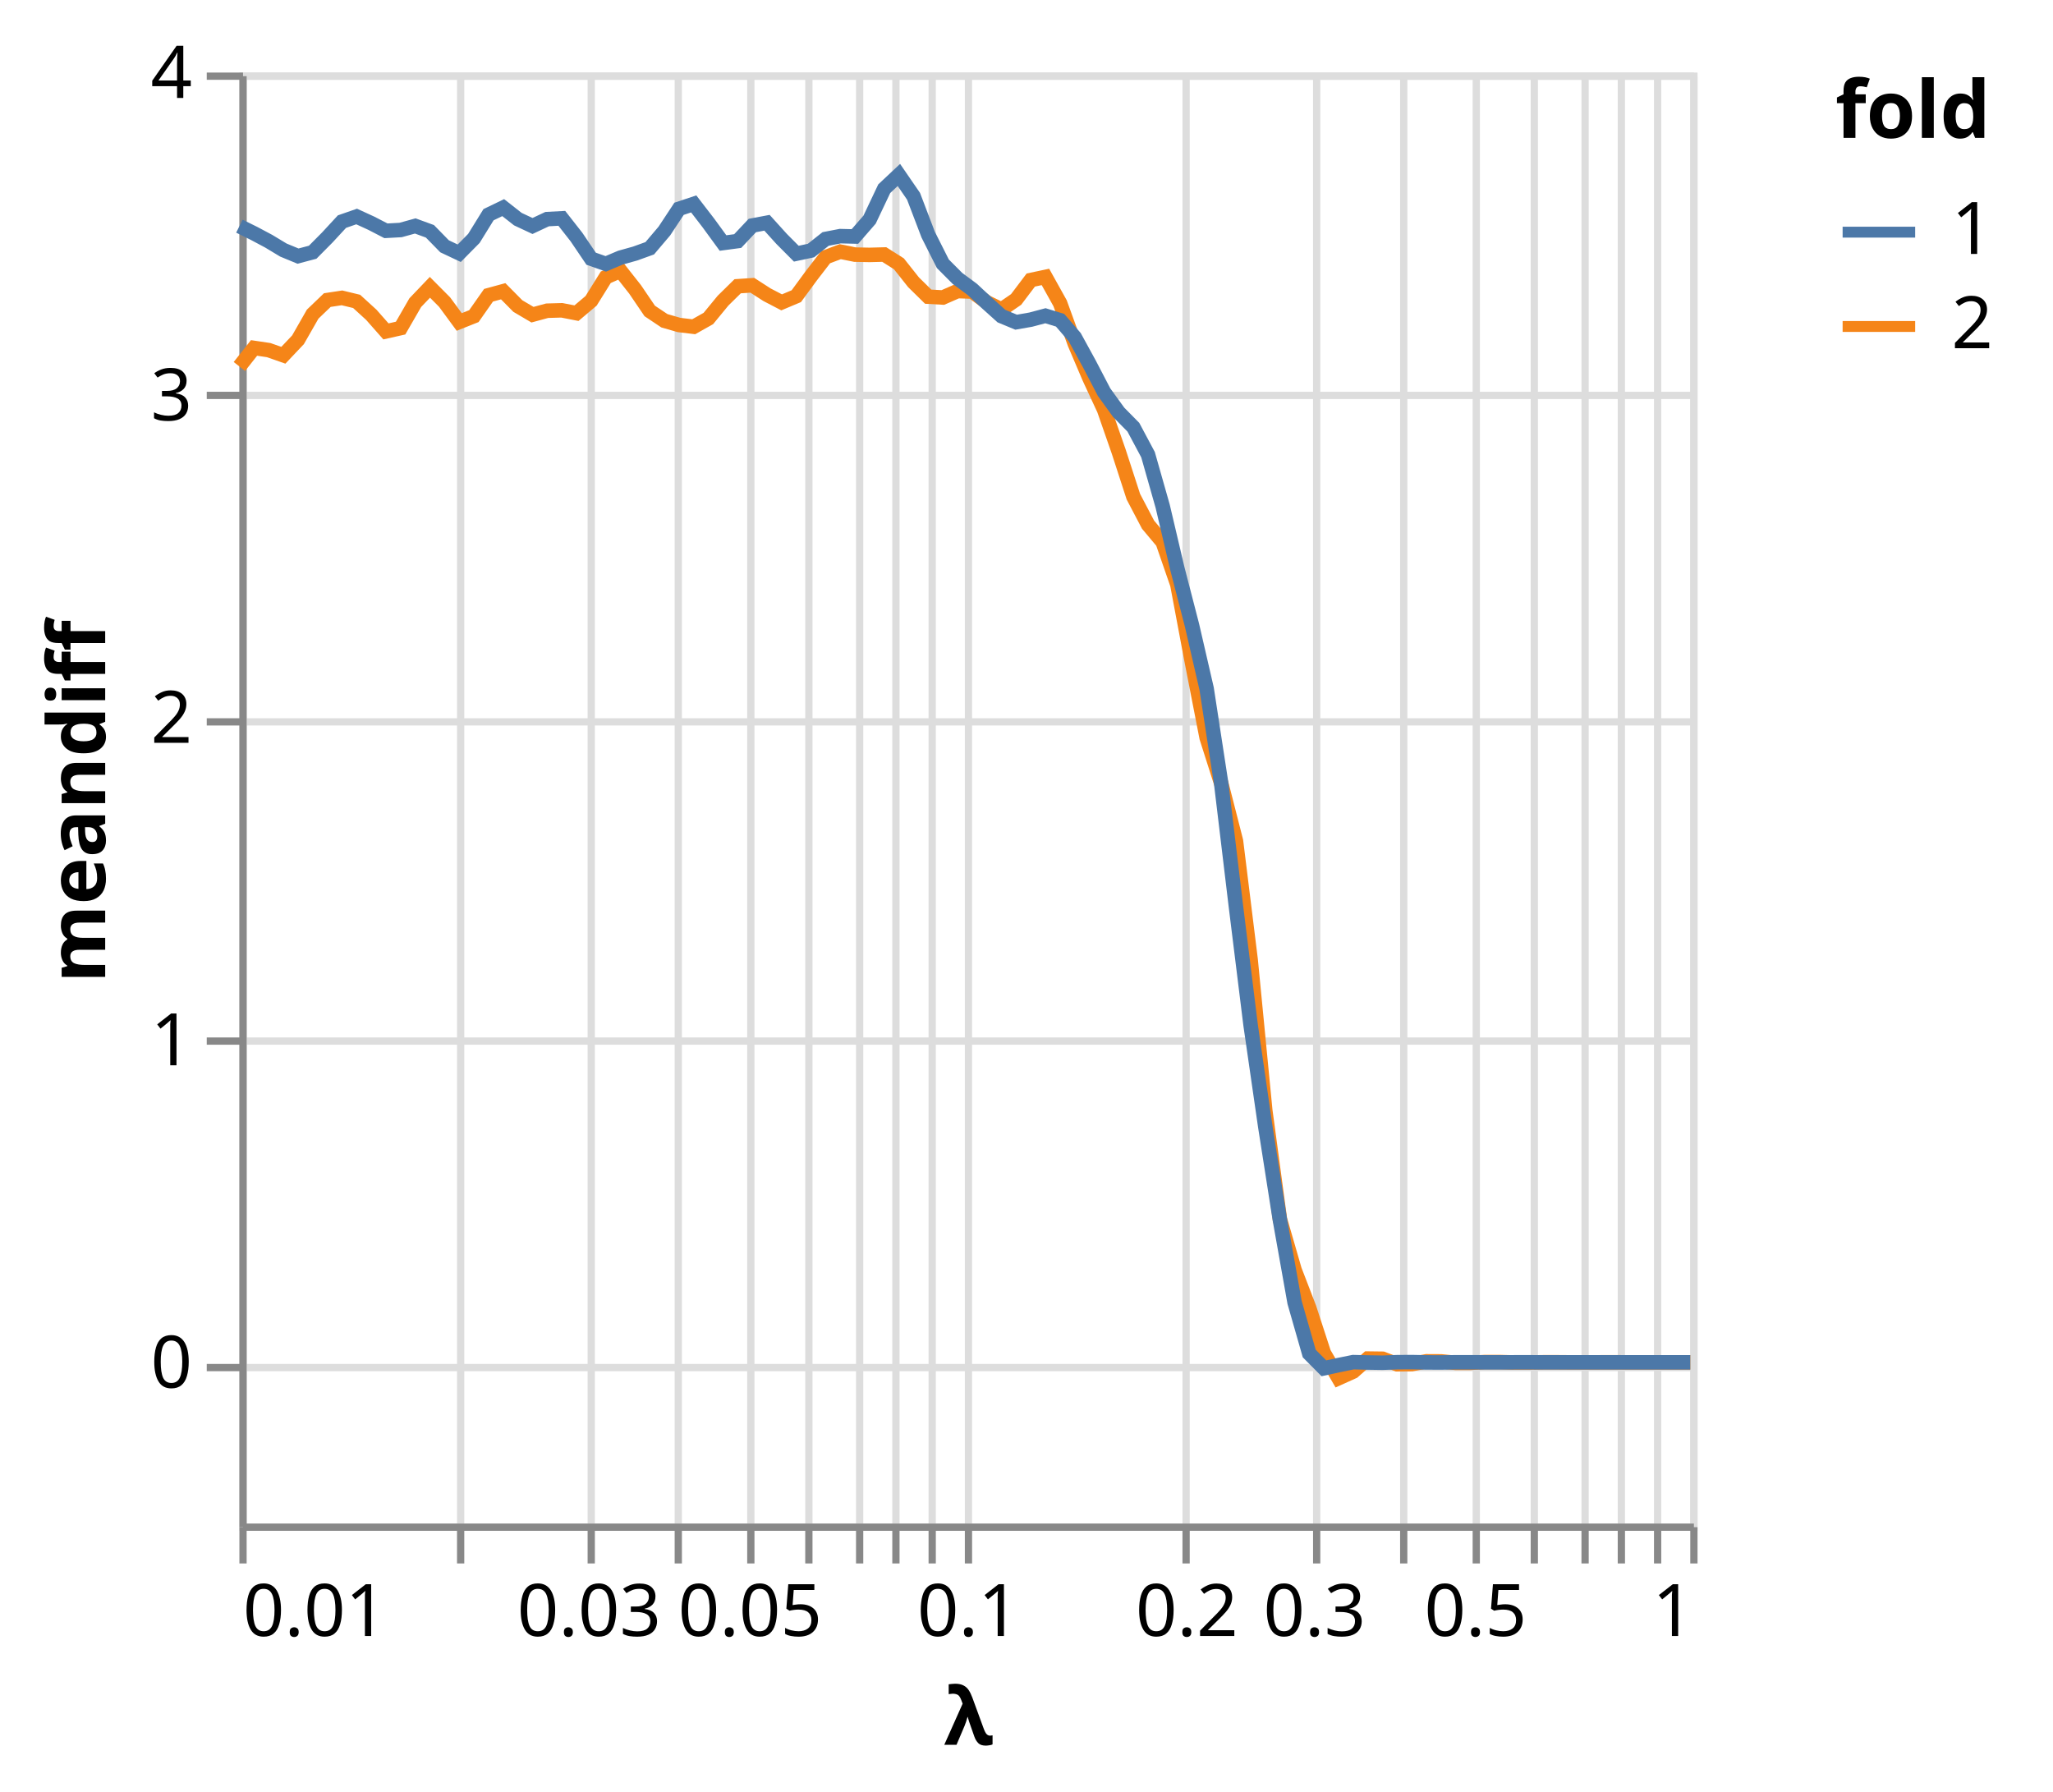
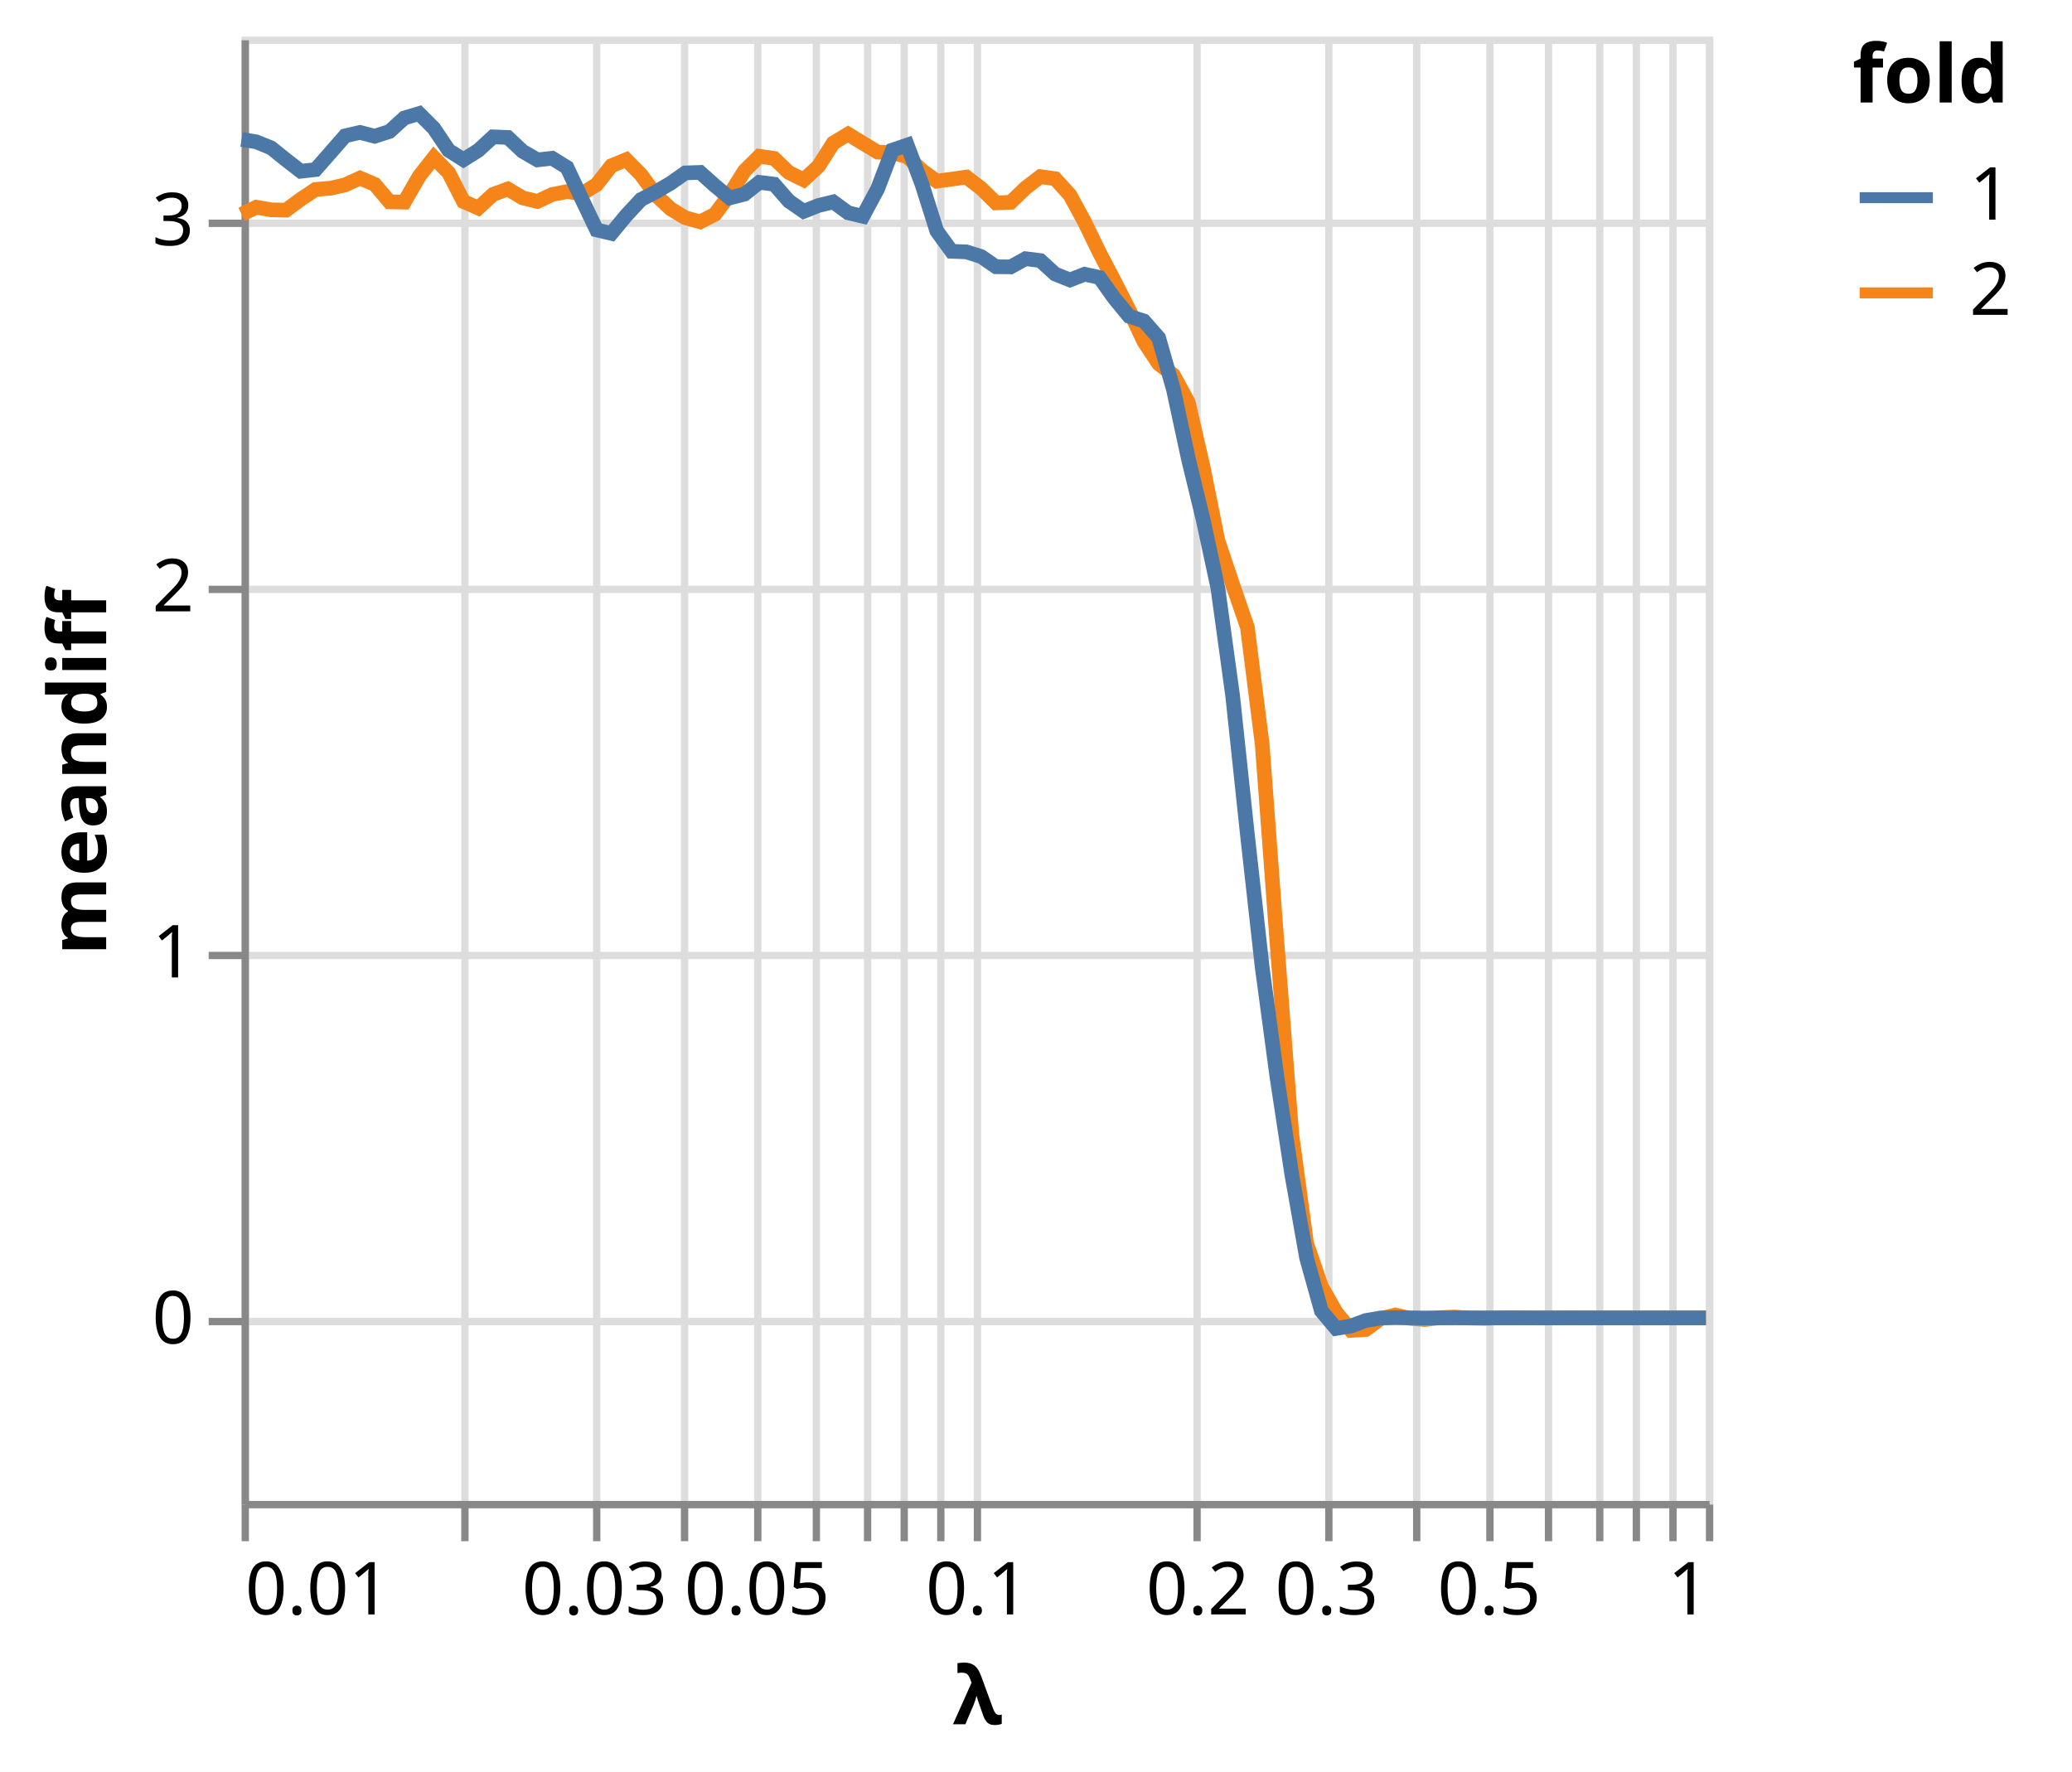
- <svg xmlns="http://www.w3.org/2000/svg" class="marks" width="283" height="247" viewBox="0 0 283 247" version="1.1">
-   <rect width="283" height="247" fill="white" />
-   <g fill="none" stroke-miterlimit="10" transform="translate(33,10)">
+ <svg xmlns="http://www.w3.org/2000/svg" class="marks" width="283" height="242" viewBox="0 0 283 242" version="1.1">
+   <rect width="283" height="242" fill="white" />
+   <g fill="none" stroke-miterlimit="10" transform="translate(33,5)">
    <g class="mark-group role-frame root" role="graphics-object" aria-roledescription="group mark container">
      <g transform="translate(0,0)">
        <path class="background" aria-hidden="true" d="M0.5,0.5h200v200h-200Z" stroke="#ddd" />
        <g>
          <g class="mark-group role-axis" aria-hidden="true">
            <g transform="translate(0.5,200.5)">
              <path class="background" aria-hidden="true" d="M0,0h0v0h0Z" pointer-events="none" />
              <g>
                <g class="mark-rule role-axis-grid" pointer-events="none">
                  <line transform="translate(0,-200)" x2="0" y2="200" stroke="#ddd" stroke-width="1" opacity="1" />
                  <line transform="translate(30,-200)" x2="0" y2="200" stroke="#ddd" stroke-width="1" opacity="1" />
                  <line transform="translate(48,-200)" x2="0" y2="200" stroke="#ddd" stroke-width="1" opacity="1" />
                  <line transform="translate(60,-200)" x2="0" y2="200" stroke="#ddd" stroke-width="1" opacity="1" />
                  <line transform="translate(70,-200)" x2="0" y2="200" stroke="#ddd" stroke-width="1" opacity="1" />
                  <line transform="translate(78,-200)" x2="0" y2="200" stroke="#ddd" stroke-width="1" opacity="1" />
                  <line transform="translate(85,-200)" x2="0" y2="200" stroke="#ddd" stroke-width="1" opacity="1" />
                  <line transform="translate(90,-200)" x2="0" y2="200" stroke="#ddd" stroke-width="1" opacity="1" />
                  <line transform="translate(95,-200)" x2="0" y2="200" stroke="#ddd" stroke-width="1" opacity="1" />
                  <line transform="translate(100,-200)" x2="0" y2="200" stroke="#ddd" stroke-width="1" opacity="1" />
                  <line transform="translate(130,-200)" x2="0" y2="200" stroke="#ddd" stroke-width="1" opacity="1" />
                  <line transform="translate(148,-200)" x2="0" y2="200" stroke="#ddd" stroke-width="1" opacity="1" />
                  <line transform="translate(160,-200)" x2="0" y2="200" stroke="#ddd" stroke-width="1" opacity="1" />
                  <line transform="translate(170,-200)" x2="0" y2="200" stroke="#ddd" stroke-width="1" opacity="1" />
                  <line transform="translate(178,-200)" x2="0" y2="200" stroke="#ddd" stroke-width="1" opacity="1" />
                  <line transform="translate(185,-200)" x2="0" y2="200" stroke="#ddd" stroke-width="1" opacity="1" />
                  <line transform="translate(190,-200)" x2="0" y2="200" stroke="#ddd" stroke-width="1" opacity="1" />
                  <line transform="translate(195,-200)" x2="0" y2="200" stroke="#ddd" stroke-width="1" opacity="1" />
                  <line transform="translate(200,-200)" x2="0" y2="200" stroke="#ddd" stroke-width="1" opacity="1" />
                </g>
              </g>
              <path class="foreground" aria-hidden="true" d="" pointer-events="none" display="none" />
            </g>
          </g>
          <g class="mark-group role-axis" aria-hidden="true">
            <g transform="translate(0.5,0.5)">
              <path class="background" aria-hidden="true" d="M0,0h0v0h0Z" pointer-events="none" />
              <g>
                <g class="mark-rule role-axis-grid" pointer-events="none">
-                   <line transform="translate(0,178)" x2="200" y2="0" stroke="#ddd" stroke-width="1" opacity="1" />
-                   <line transform="translate(0,133)" x2="200" y2="0" stroke="#ddd" stroke-width="1" opacity="1" />
-                   <line transform="translate(0,89)" x2="200" y2="0" stroke="#ddd" stroke-width="1" opacity="1" />
-                   <line transform="translate(0,44)" x2="200" y2="0" stroke="#ddd" stroke-width="1" opacity="1" />
-                   <line transform="translate(0,0)" x2="200" y2="0" stroke="#ddd" stroke-width="1" opacity="1" />
+                   <line transform="translate(0,175)" x2="200" y2="0" stroke="#ddd" stroke-width="1" opacity="1" />
+                   <line transform="translate(0,125)" x2="200" y2="0" stroke="#ddd" stroke-width="1" opacity="1" />
+                   <line transform="translate(0,75)" x2="200" y2="0" stroke="#ddd" stroke-width="1" opacity="1" />
+                   <line transform="translate(0,25)" x2="200" y2="0" stroke="#ddd" stroke-width="1" opacity="1" />
                </g>
              </g>
              <path class="foreground" aria-hidden="true" d="" pointer-events="none" display="none" />
            </g>
          </g>
          <g class="mark-group role-axis" role="graphics-symbol" aria-roledescription="axis" aria-label="X-axis titled 'λ' for a log scale with values from 0.01 to 1">
            <g transform="translate(0.5,200.5)">
              <path class="background" aria-hidden="true" d="M0,0h0v0h0Z" pointer-events="none" />
              <g>
                <g class="mark-rule role-axis-tick" pointer-events="none">
                  <line transform="translate(0,0)" x2="0" y2="5" stroke="#888" stroke-width="1" opacity="1" />
                  <line transform="translate(30,0)" x2="0" y2="5" stroke="#888" stroke-width="1" opacity="1" />
                  <line transform="translate(48,0)" x2="0" y2="5" stroke="#888" stroke-width="1" opacity="1" />
                  <line transform="translate(60,0)" x2="0" y2="5" stroke="#888" stroke-width="1" opacity="1" />
                  <line transform="translate(70,0)" x2="0" y2="5" stroke="#888" stroke-width="1" opacity="1" />
                  <line transform="translate(78,0)" x2="0" y2="5" stroke="#888" stroke-width="1" opacity="1" />
                  <line transform="translate(85,0)" x2="0" y2="5" stroke="#888" stroke-width="1" opacity="1" />
                  <line transform="translate(90,0)" x2="0" y2="5" stroke="#888" stroke-width="1" opacity="1" />
                  <line transform="translate(95,0)" x2="0" y2="5" stroke="#888" stroke-width="1" opacity="1" />
                  <line transform="translate(100,0)" x2="0" y2="5" stroke="#888" stroke-width="1" opacity="1" />
                  <line transform="translate(130,0)" x2="0" y2="5" stroke="#888" stroke-width="1" opacity="1" />
                  <line transform="translate(148,0)" x2="0" y2="5" stroke="#888" stroke-width="1" opacity="1" />
                  <line transform="translate(160,0)" x2="0" y2="5" stroke="#888" stroke-width="1" opacity="1" />
                  <line transform="translate(170,0)" x2="0" y2="5" stroke="#888" stroke-width="1" opacity="1" />
                  <line transform="translate(178,0)" x2="0" y2="5" stroke="#888" stroke-width="1" opacity="1" />
                  <line transform="translate(185,0)" x2="0" y2="5" stroke="#888" stroke-width="1" opacity="1" />
                  <line transform="translate(190,0)" x2="0" y2="5" stroke="#888" stroke-width="1" opacity="1" />
                  <line transform="translate(195,0)" x2="0" y2="5" stroke="#888" stroke-width="1" opacity="1" />
                  <line transform="translate(200,0)" x2="0" y2="5" stroke="#888" stroke-width="1" opacity="1" />
                </g>
                <g class="mark-text role-axis-label" pointer-events="none">
                  <text text-anchor="start" transform="translate(0,15)" font-family="sans-serif" font-size="10px" fill="#000" opacity="1">0.01</text>
                  <text text-anchor="middle" transform="translate(30.103,15)" font-family="sans-serif" font-size="10px" fill="#000" opacity="0">0.02</text>
                  <text text-anchor="middle" transform="translate(47.71213,15)" font-family="sans-serif" font-size="10px" fill="#000" opacity="1">0.03</text>
                  <text text-anchor="middle" transform="translate(60.206,15)" font-family="sans-serif" font-size="10px" fill="#000" opacity="0">0.04</text>
                  <text text-anchor="middle" transform="translate(69.897,15)" font-family="sans-serif" font-size="10px" fill="#000" opacity="1">0.05</text>
                  <text text-anchor="middle" transform="translate(77.81513,15)" font-family="sans-serif" font-size="10px" fill="#000" opacity="1" />
                  <text text-anchor="middle" transform="translate(84.5098,15)" font-family="sans-serif" font-size="10px" fill="#000" opacity="1" />
                  <text text-anchor="middle" transform="translate(90.309,15)" font-family="sans-serif" font-size="10px" fill="#000" opacity="1" />
                  <text text-anchor="middle" transform="translate(95.42425,15)" font-family="sans-serif" font-size="10px" fill="#000" opacity="1" />
                  <text text-anchor="middle" transform="translate(100,15)" font-family="sans-serif" font-size="10px" fill="#000" opacity="1">0.1</text>
                  <text text-anchor="middle" transform="translate(130.103,15)" font-family="sans-serif" font-size="10px" fill="#000" opacity="1">0.2</text>
                  <text text-anchor="middle" transform="translate(147.7121,15)" font-family="sans-serif" font-size="10px" fill="#000" opacity="1">0.3</text>
                  <text text-anchor="middle" transform="translate(160.206,15)" font-family="sans-serif" font-size="10px" fill="#000" opacity="0">0.4</text>
                  <text text-anchor="middle" transform="translate(169.897,15)" font-family="sans-serif" font-size="10px" fill="#000" opacity="1">0.5</text>
                  <text text-anchor="middle" transform="translate(177.8151,15)" font-family="sans-serif" font-size="10px" fill="#000" opacity="1" />
                  <text text-anchor="middle" transform="translate(184.5098,15)" font-family="sans-serif" font-size="10px" fill="#000" opacity="1" />
                  <text text-anchor="middle" transform="translate(190.309,15)" font-family="sans-serif" font-size="10px" fill="#000" opacity="1" />
                  <text text-anchor="middle" transform="translate(195.4243,15)" font-family="sans-serif" font-size="10px" fill="#000" opacity="1" />
                  <text text-anchor="end" transform="translate(200,15)" font-family="sans-serif" font-size="10px" fill="#000" opacity="1">1</text>
                </g>
                <g class="mark-rule role-axis-domain" pointer-events="none">
                  <line transform="translate(0,0)" x2="200" y2="0" stroke="#888" stroke-width="1" opacity="1" />
                </g>
                <g class="mark-text role-axis-title" pointer-events="none">
                  <text text-anchor="middle" transform="translate(100,30)" font-family="sans-serif" font-size="11px" font-weight="bold" fill="#000" opacity="1">λ</text>
                </g>
              </g>
              <path class="foreground" aria-hidden="true" d="" pointer-events="none" display="none" />
            </g>
          </g>
          <g class="mark-group role-axis" role="graphics-symbol" aria-roledescription="axis" aria-label="Y-axis titled 'meandiff' for a linear scale with values from -1 to 4">
            <g transform="translate(0.5,0.5)">
              <path class="background" aria-hidden="true" d="M0,0h0v0h0Z" pointer-events="none" />
              <g>
                <g class="mark-rule role-axis-tick" pointer-events="none">
-                   <line transform="translate(0,178)" x2="-5" y2="0" stroke="#888" stroke-width="1" opacity="1" />
-                   <line transform="translate(0,133)" x2="-5" y2="0" stroke="#888" stroke-width="1" opacity="1" />
-                   <line transform="translate(0,89)" x2="-5" y2="0" stroke="#888" stroke-width="1" opacity="1" />
-                   <line transform="translate(0,44)" x2="-5" y2="0" stroke="#888" stroke-width="1" opacity="1" />
-                   <line transform="translate(0,0)" x2="-5" y2="0" stroke="#888" stroke-width="1" opacity="1" />
+                   <line transform="translate(0,175)" x2="-5" y2="0" stroke="#888" stroke-width="1" opacity="1" />
+                   <line transform="translate(0,125)" x2="-5" y2="0" stroke="#888" stroke-width="1" opacity="1" />
+                   <line transform="translate(0,75)" x2="-5" y2="0" stroke="#888" stroke-width="1" opacity="1" />
+                   <line transform="translate(0,25)" x2="-5" y2="0" stroke="#888" stroke-width="1" opacity="1" />
                </g>
                <g class="mark-text role-axis-label" pointer-events="none">
-                   <text text-anchor="end" transform="translate(-7,180.7778)" font-family="sans-serif" font-size="10px" fill="#000" opacity="1">0</text>
-                   <text text-anchor="end" transform="translate(-7,136.3333)" font-family="sans-serif" font-size="10px" fill="#000" opacity="1">1</text>
-                   <text text-anchor="end" transform="translate(-7,91.88889)" font-family="sans-serif" font-size="10px" fill="#000" opacity="1">2</text>
-                   <text text-anchor="end" transform="translate(-7,47.44444)" font-family="sans-serif" font-size="10px" fill="#000" opacity="1">3</text>
-                   <text text-anchor="end" transform="translate(-7,3)" font-family="sans-serif" font-size="10px" fill="#000" opacity="1">4</text>
+                   <text text-anchor="end" transform="translate(-7,178)" font-family="sans-serif" font-size="10px" fill="#000" opacity="1">0</text>
+                   <text text-anchor="end" transform="translate(-7,128)" font-family="sans-serif" font-size="10px" fill="#000" opacity="1">1</text>
+                   <text text-anchor="end" transform="translate(-7,78)" font-family="sans-serif" font-size="10px" fill="#000" opacity="1">2</text>
+                   <text text-anchor="end" transform="translate(-7,28)" font-family="sans-serif" font-size="10px" fill="#000" opacity="1">3</text>
                </g>
                <g class="mark-rule role-axis-domain" pointer-events="none">
                  <line transform="translate(0,200)" x2="0" y2="-200" stroke="#888" stroke-width="1" opacity="1" />
                </g>
                <g class="mark-text role-axis-title" pointer-events="none">
                  <text text-anchor="middle" transform="translate(-17,100) rotate(-90) translate(0,-2)" font-family="sans-serif" font-size="11px" font-weight="bold" fill="#000" opacity="1">meandiff</text>
                </g>
              </g>
              <path class="foreground" aria-hidden="true" d="" pointer-events="none" display="none" />
            </g>
          </g>
          <g class="mark-group role-scope pathgroup" role="graphics-object" aria-roledescription="group mark container">
            <g transform="translate(0,0)">
              <path class="background" aria-hidden="true" d="M0,0h200v200h-200Z" />
              <g>
                <g class="mark-line role-mark marks" role="graphics-object" aria-roledescription="line mark container">
-                   <path aria-label="λ: 0.01; meandiff: 3.08842889412; fold: 2" role="graphics-symbol" aria-roledescription="line mark" d="M0,40.514L2.02,37.958L4.04,38.259L6.061,38.967L8.081,36.832L10.101,33.299L12.121,31.361L14.141,31.056L16.162,31.544L18.182,33.388L20.202,35.678L22.222,35.223L24.242,31.717L26.263,29.602L28.283,31.634L30.303,34.38L32.323,33.575L34.343,30.695L36.364,30.144L38.384,32.186L40.404,33.377L42.424,32.828L44.444,32.771L46.465,33.166L48.485,31.462L50.505,28.216L52.525,27.324L54.545,29.888L56.566,32.863L58.586,34.213L60.606,34.795L62.626,35.037L64.646,33.9L66.667,31.44L68.687,29.455L70.707,29.321L72.727,30.623L74.747,31.675L76.768,30.824L78.788,28.072L80.808,25.449L82.828,24.688L84.848,25.095L86.869,25.134L88.889,25.082L90.909,26.36L92.929,28.907L94.949,30.892L96.97,31.006L98.99,30.12L101.01,30.19L103.03,31.67L105.051,32.663L107.071,31.274L109.091,28.599L111.111,28.171L113.131,31.799L115.152,37.364L117.172,42.102L119.192,46.451L121.212,52.246L123.232,58.463L125.253,62.314L127.273,64.723L129.293,70.564L131.313,81.313L133.333,91.681L135.354,98.022L137.374,105.922L139.394,122.269L141.414,143.076L143.434,158.068L145.455,165.051L147.475,170.296L149.495,176.502L151.515,179.961L153.535,179.053L155.556,177.26L157.576,177.286L159.596,178.042L161.616,178.024L163.636,177.639L165.657,177.649L167.677,177.851L169.697,177.846L171.717,177.739L173.737,177.742L175.758,177.798L177.778,177.797L179.798,177.767L181.818,177.768L183.838,177.783L185.859,177.783L187.879,177.775L189.899,177.775L191.919,177.779L193.939,177.779L195.96,177.777L197.98,177.777L200,177.778" stroke="#f58518" stroke-width="2" />
+                   <path aria-label="λ: 0.01; meandiff: 3.01456265313; fold: 2" role="graphics-symbol" aria-roledescription="line mark" d="M0,24.272L2.02,23.3L4.04,23.656L6.061,23.705L8.081,22.213L10.101,20.87L12.121,20.713L14.141,20.251L16.162,19.325L18.182,20.177L20.202,22.567L22.222,22.607L24.242,19.09L26.263,16.518L28.283,18.6L30.303,22.52L32.323,23.411L34.343,21.547L36.364,20.815L38.384,22.025L40.404,22.512L42.424,21.556L44.444,21.169L46.465,21.459L48.485,20.213L50.505,17.636L52.525,16.81L54.545,18.847L56.566,21.631L58.586,23.517L60.606,24.744L62.626,25.295L64.646,24.278L66.667,21.552L68.687,18.342L70.707,16.34L72.727,16.632L74.747,18.566L76.768,19.565L78.788,17.706L80.808,14.533L82.828,13.317L84.848,14.554L86.869,15.777L88.889,15.846L90.909,16.392L92.929,18.289L94.949,19.744L96.97,19.468L98.99,19.184L101.01,20.728L103.03,22.711L105.051,22.628L107.071,20.674L109.091,19.124L111.111,19.406L113.131,21.63L115.152,25.346L117.172,29.524L119.192,33.371L121.212,37.345L123.232,41.627L125.253,44.684L127.273,46.237L129.293,49.945L131.313,58.722L133.333,68.792L135.354,74.822L137.374,80.691L139.394,96.657L141.414,123.754L143.434,149.878L145.455,164.807L147.475,170.712L149.495,174.242L151.515,176.705L153.535,176.584L155.556,175.107L157.576,174.605L159.596,175.059L161.616,175.224L163.636,174.968L165.657,174.881L167.677,175.017L169.697,175.063L171.717,174.991L173.737,174.967L175.758,175.005L177.778,175.017L179.798,174.998L181.818,174.991L183.838,175.001L185.859,175.005L187.879,174.999L189.899,174.997L191.919,175L193.939,175.001L195.96,175L197.98,174.999L200,175" stroke="#f58518" stroke-width="2" />
                </g>
              </g>
              <path class="foreground" aria-hidden="true" d="" display="none" />
            </g>
            <g transform="translate(0,0)">
              <path class="background" aria-hidden="true" d="M0,0h200v200h-200Z" />
              <g>
                <g class="mark-line role-mark marks" role="graphics-object" aria-roledescription="line mark container">
-                   <path aria-label="λ: 0.01; meandiff: 3.52364072643; fold: 1" role="graphics-symbol" aria-roledescription="line mark" d="M0,21.172L2.02,22.172L4.04,23.247L6.061,24.466L8.081,25.301L10.101,24.767L12.121,22.73L14.141,20.544L16.162,19.842L18.182,20.769L20.202,21.813L22.222,21.702L24.242,21.144L26.263,21.883L28.283,23.95L30.303,24.905L32.323,22.862L34.343,19.594L36.364,18.618L38.384,20.204L40.404,21.15L42.424,20.202L44.444,20.095L46.465,22.674L48.485,25.659L50.505,26.37L52.525,25.514L54.545,24.949L56.566,24.22L58.586,21.839L60.606,18.778L62.626,18.106L64.646,20.728L66.667,23.497L68.687,23.227L70.707,21.085L72.727,20.704L74.747,22.936L76.768,24.967L78.788,24.536L80.808,22.939L82.828,22.548L84.848,22.597L86.869,20.275L88.889,16.012L90.909,14.115L92.929,17.053L94.949,22.345L96.97,26.356L98.99,28.383L101.01,29.876L103.03,31.752L105.051,33.573L107.071,34.41L109.091,34.057L111.111,33.519L113.131,34.139L115.152,36.486L117.172,40.175L119.192,44.051L121.212,46.839L123.232,48.888L125.253,52.674L127.273,59.78L129.293,68.369L131.313,76.182L133.333,84.939L135.354,98.105L137.374,114.976L139.394,131.306L141.414,145.277L143.434,158.166L145.455,169.517L147.475,176.567L149.495,178.601L151.515,178.162L153.535,177.751L155.556,177.801L157.576,177.833L159.596,177.759L161.616,177.746L163.636,177.789L165.657,177.795L167.677,177.772L169.697,177.769L171.717,177.781L173.737,177.783L175.758,177.776L177.778,177.775L179.798,177.779L181.818,177.779L183.838,177.777L185.859,177.777L187.879,177.778L189.899,177.778L191.919,177.778L193.939,177.778L195.96,177.778L197.98,177.778L200,177.778" stroke="#4c78a8" stroke-width="2" />
+                   <path aria-label="λ: 0.01; meandiff: 3.21919360457; fold: 1" role="graphics-symbol" aria-roledescription="line mark" d="M0,14.04L2.02,14.374L4.04,15.199L6.061,16.827L8.081,18.391L10.101,18.161L12.121,15.864L14.141,13.552L16.162,13.085L18.182,13.609L20.202,12.952L22.222,11.114L24.242,10.508L26.263,12.53L28.283,15.539L30.303,16.81L32.323,15.544L34.343,13.691L36.364,13.772L38.384,15.669L40.404,16.835L42.424,16.616L44.444,17.87L46.465,22.18L48.485,26.402L50.505,26.879L52.525,24.434L54.545,22.257L56.566,21.211L58.586,20.031L60.606,18.616L62.626,18.545L64.646,20.354L66.667,22.033L68.687,21.514L70.707,19.908L72.727,20.154L74.747,22.464L76.768,23.868L78.788,23.065L80.808,22.575L82.828,24.061L84.848,24.542L86.869,20.791L88.889,15.503L90.909,14.815L92.929,20.168L94.949,26.55L96.97,29.324L98.99,29.399L101.01,30.04L103.03,31.429L105.051,31.451L107.071,30.334L109.091,30.588L111.111,32.423L113.131,33.236L115.152,32.454L117.172,32.897L119.192,35.732L121.212,38.19L123.232,38.839L125.253,41.142L127.273,48.195L129.293,57.579L131.313,65.899L133.333,75.272L135.354,89.99L137.374,108.993L139.394,127.112L141.414,142.128L143.434,155.392L145.455,166.797L147.475,174.035L149.495,176.439L151.515,176.11L153.535,175.357L155.556,175.012L157.576,174.963L159.596,174.994L161.616,175.012L163.636,175.003L165.657,174.995L167.677,174.998L169.697,175.003L171.717,175.001L173.737,174.999L175.758,175L177.778,175.001L179.798,175L181.818,175L183.838,175L185.859,175L187.879,175L189.899,175L191.919,175L193.939,175L195.96,175L197.98,175L200,175" stroke="#4c78a8" stroke-width="2" />
                </g>
              </g>
              <path class="foreground" aria-hidden="true" d="" display="none" />
            </g>
          </g>
          <g class="mark-group role-legend" role="graphics-symbol" aria-roledescription="legend" aria-label="Symbol legend titled 'fold' for stroke color with 2 values: 1, 2">
            <g transform="translate(220,0)">
              <path class="background" aria-hidden="true" d="M0,0h25v40h-25Z" pointer-events="none" />
              <g>
                <g class="mark-group role-legend-entry">
                  <g transform="translate(0,16)">
                    <path class="background" aria-hidden="true" d="M0,0h0v0h0Z" pointer-events="none" />
                    <g>
                      <g class="mark-group role-scope" role="graphics-object" aria-roledescription="group mark container">
                        <g transform="translate(0,0)">
                          <path class="background" aria-hidden="true" d="M0,0h22v11h-22Z" pointer-events="none" opacity="1" />
                          <g>
                            <g class="mark-symbol role-legend-symbol" pointer-events="none">
                              <path transform="translate(6,6)" d="M-5,0L5,0" stroke="#4c78a8" stroke-width="1.5" opacity="1" />
                            </g>
                            <g class="mark-text role-legend-label" pointer-events="none">
                              <text text-anchor="start" transform="translate(16,9)" font-family="sans-serif" font-size="10px" fill="#000" opacity="1">1</text>
                            </g>
                          </g>
                          <path class="foreground" aria-hidden="true" d="" pointer-events="none" display="none" />
                        </g>
                        <g transform="translate(0,13)">
                          <path class="background" aria-hidden="true" d="M0,0h22v11h-22Z" pointer-events="none" opacity="1" />
                          <g>
                            <g class="mark-symbol role-legend-symbol" pointer-events="none">
                              <path transform="translate(6,6)" d="M-5,0L5,0" stroke="#f58518" stroke-width="1.5" opacity="1" />
                            </g>
                            <g class="mark-text role-legend-label" pointer-events="none">
                              <text text-anchor="start" transform="translate(16,9)" font-family="sans-serif" font-size="10px" fill="#000" opacity="1">2</text>
                            </g>
                          </g>
                          <path class="foreground" aria-hidden="true" d="" pointer-events="none" display="none" />
                        </g>
                      </g>
                    </g>
                    <path class="foreground" aria-hidden="true" d="" pointer-events="none" display="none" />
                  </g>
                </g>
                <g class="mark-text role-legend-title" pointer-events="none">
                  <text text-anchor="start" transform="translate(0,9)" font-family="sans-serif" font-size="11px" font-weight="bold" fill="#000" opacity="1">fold</text>
                </g>
              </g>
              <path class="foreground" aria-hidden="true" d="" pointer-events="none" display="none" />
            </g>
          </g>
        </g>
        <path class="foreground" aria-hidden="true" d="" display="none" />
      </g>
    </g>
  </g>
</svg>
